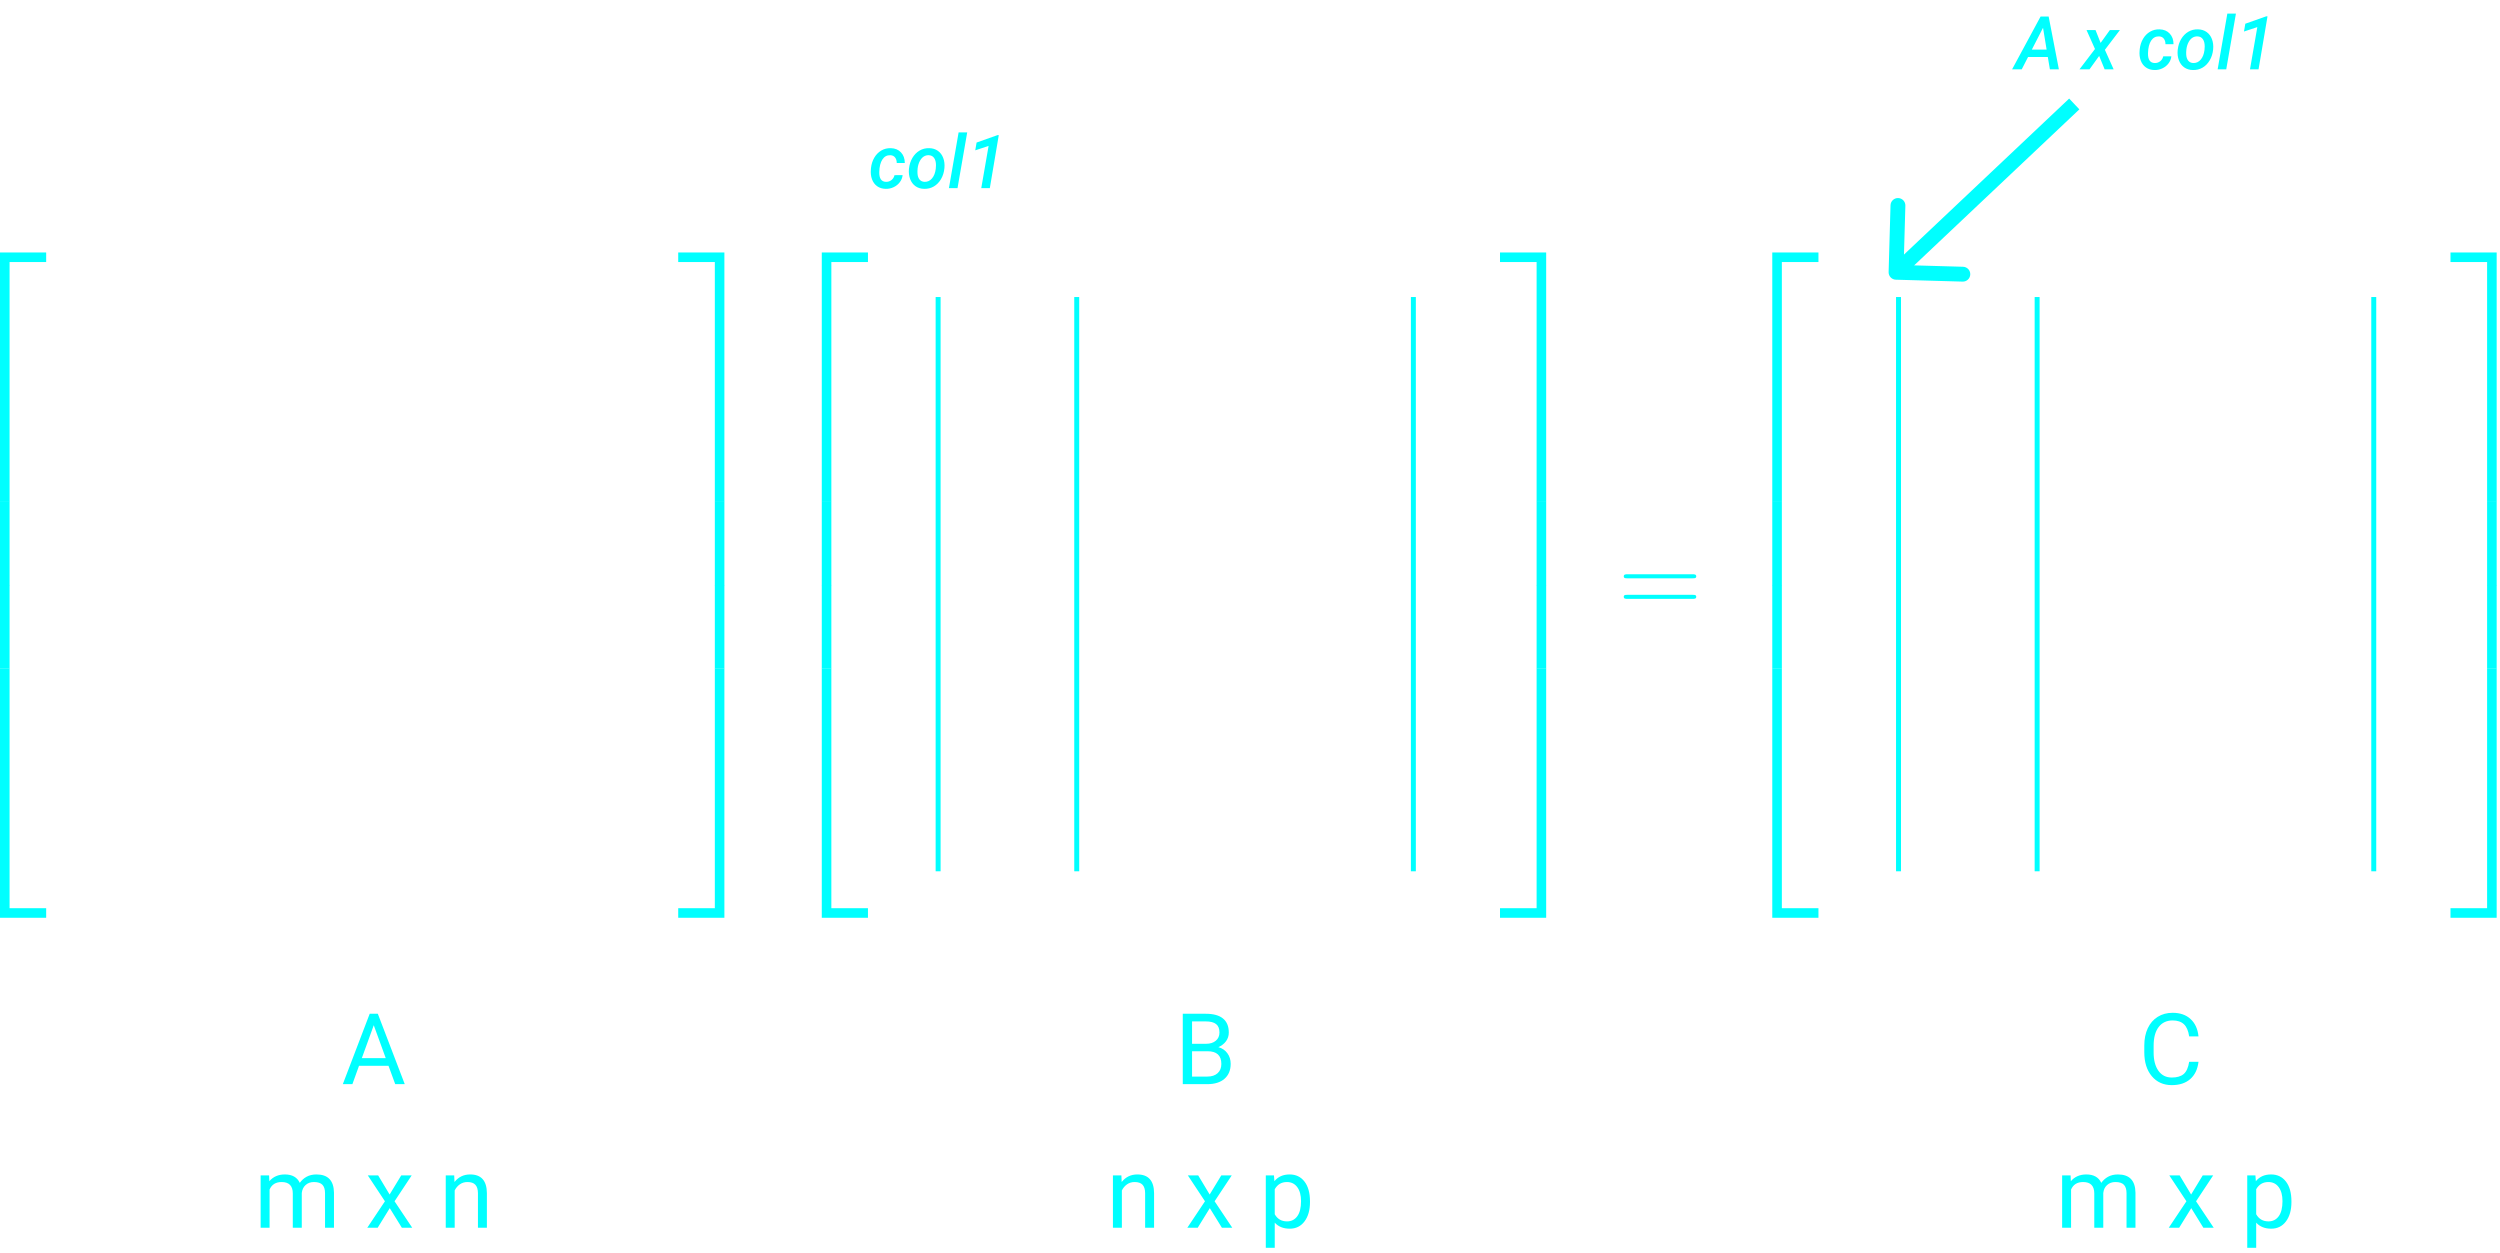
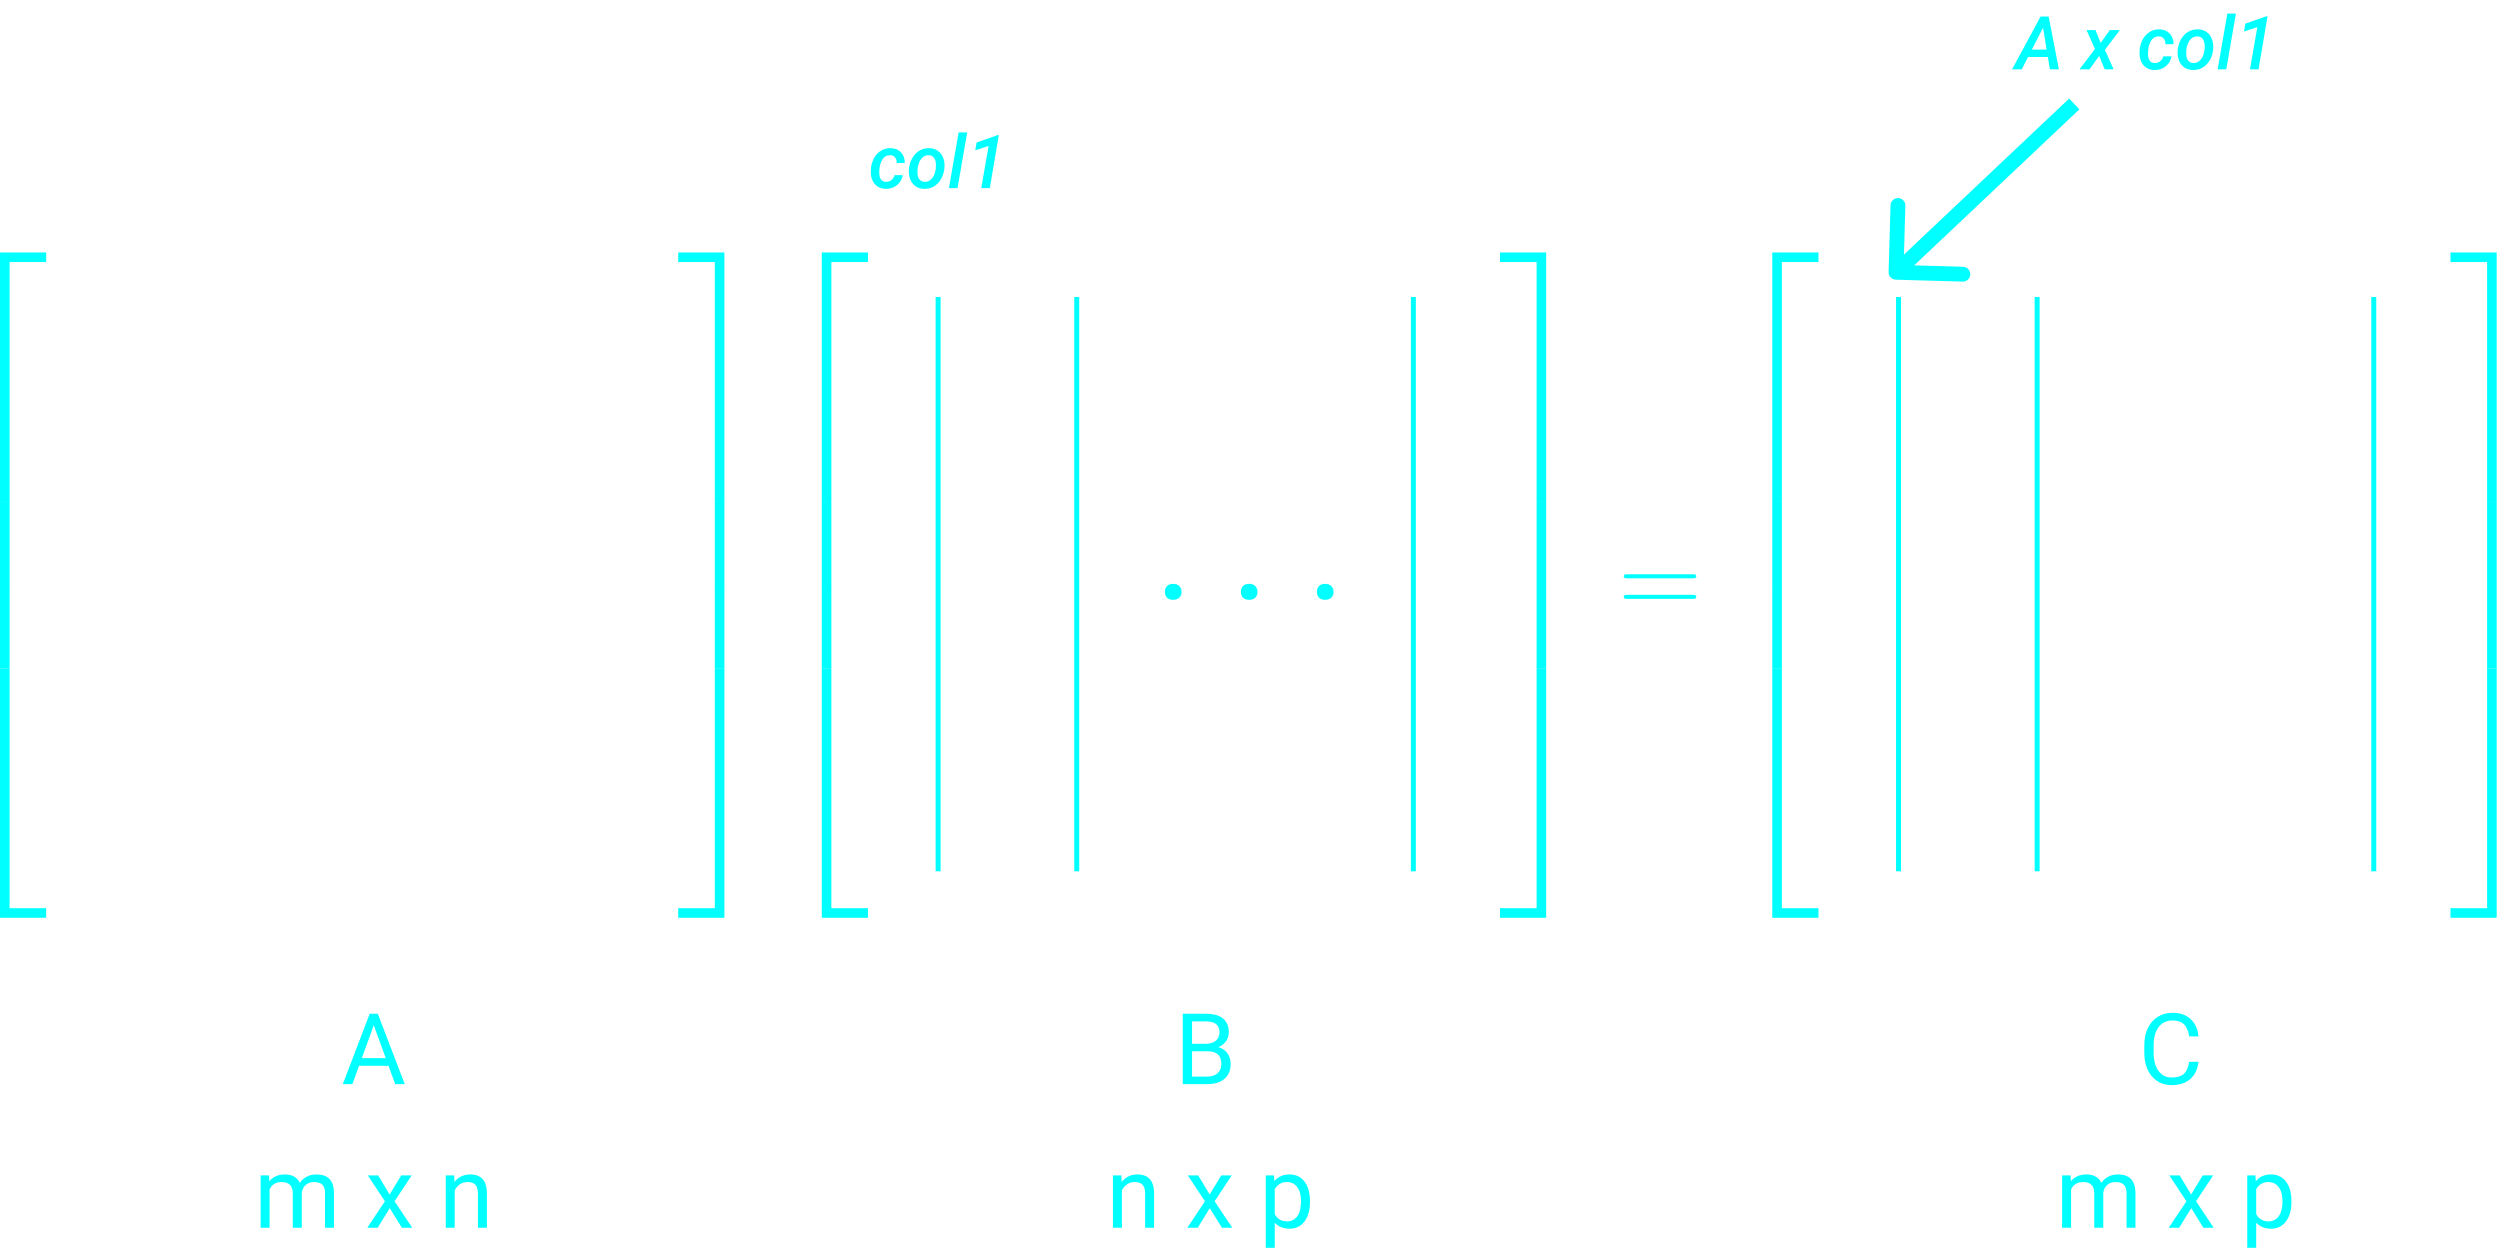
<svg xmlns="http://www.w3.org/2000/svg" width="505" height="253" viewBox="0 0 505 253" fill="none">
  <path d="M0 101.389H1.933V52.933H9.327V51H0V101.389Z" fill="#00FFFF" />
  <path d="M0 118.223H1.933V101.361H0V118.223Z" fill="#00FFFF" />
  <path d="M0 135.029H1.933V118.167H0V135.029Z" fill="#00FFFF" />
  <path d="M0 185.39H9.327V183.457H1.933V135.001H0V185.39Z" fill="#00FFFF" />
  <path d="M146.327 135.001L144.395 135.001L144.395 183.457L137 183.457L137 185.39L146.327 185.39L146.327 135.001Z" fill="#00FFFF" />
  <path d="M146.327 118.167L144.395 118.167L144.395 135.028L146.327 135.028L146.327 118.167Z" fill="#00FFFF" />
  <path d="M146.327 101.361L144.395 101.361L144.395 118.223L146.327 118.223L146.327 101.361Z" fill="#00FFFF" />
  <path d="M146.327 51L137 51L137 52.933L144.395 52.933L144.395 101.389L146.327 101.389L146.327 51Z" fill="#00FFFF" />
  <path d="M166 101.389H167.933V52.933H175.327V51H166V101.389Z" fill="#00FFFF" />
  <path d="M166 118.223H167.933V101.361H166V118.223Z" fill="#00FFFF" />
  <path d="M166 135.029H167.933V118.167H166V135.029Z" fill="#00FFFF" />
  <path d="M166 185.39H175.327V183.457H167.933V135.001H166V185.39Z" fill="#00FFFF" />
  <path d="M312.327 135.001L310.395 135.001L310.395 183.457L303 183.457L303 185.39L312.327 185.39L312.327 135.001Z" fill="#00FFFF" />
  <path d="M312.327 118.167L310.395 118.167L310.395 135.028L312.327 135.028L312.327 118.167Z" fill="#00FFFF" />
  <path d="M312.327 101.361L310.395 101.361L310.395 118.223L312.327 118.223L312.327 101.361Z" fill="#00FFFF" />
  <path d="M312.327 51L303 51L303 52.933L310.395 52.933L310.395 101.389L312.327 101.389L312.327 51Z" fill="#00FFFF" />
  <path d="M358 101.389H359.933V52.933H367.327V51H358V101.389Z" fill="#00FFFF" />
  <path d="M358 118.223H359.933V101.361H358V118.223Z" fill="#00FFFF" />
  <path d="M358 135.029H359.933V118.167H358V135.029Z" fill="#00FFFF" />
  <path d="M358 185.39H367.327V183.457H359.933V135.001H358V185.39Z" fill="#00FFFF" />
  <path d="M504.327 135.001L502.395 135.001L502.395 183.457L495 183.457L495 185.39L504.327 185.39L504.327 135.001Z" fill="#00FFFF" />
  <path d="M504.327 118.167L502.395 118.167L502.395 135.028L504.327 135.028L504.327 118.167Z" fill="#00FFFF" />
  <path d="M504.327 101.361L502.395 101.361L502.395 118.223L504.327 118.223L504.327 101.361Z" fill="#00FFFF" />
  <path d="M504.327 51L495 51L495 52.933L502.395 52.933L502.395 101.389L504.327 101.389L504.327 51Z" fill="#00FFFF" />
  <path d="M341.939 116.817C342.289 116.817 342.64 116.817 342.64 116.42C342.64 116 342.243 116 341.846 116H328.794C328.397 116 328 116 328 116.42C328 116.817 328.35 116.817 328.7 116.817H341.939ZM341.846 120.973C342.243 120.973 342.64 120.973 342.64 120.553C342.64 120.156 342.289 120.156 341.939 120.156H328.7C328.35 120.156 328 120.156 328 120.553C328 120.973 328.397 120.973 328.794 120.973H341.846Z" fill="#00FFFF" />
  <path d="M78.478 215.289H72.522L71.184 219H69.25L74.68 204.781H76.32L81.76 219H79.836L78.478 215.289ZM73.088 213.746H77.922L75.5 207.096L73.088 213.746Z" fill="#00FFFF" />
  <path d="M238.92 219V204.781H243.568C245.111 204.781 246.27 205.1 247.045 205.738C247.826 206.376 248.217 207.32 248.217 208.57C248.217 209.234 248.028 209.824 247.65 210.338C247.273 210.846 246.758 211.24 246.107 211.52C246.876 211.734 247.481 212.145 247.924 212.75C248.373 213.349 248.598 214.065 248.598 214.898C248.598 216.174 248.184 217.177 247.357 217.906C246.531 218.635 245.362 219 243.852 219H238.92ZM240.795 212.35V217.467H243.891C244.763 217.467 245.45 217.242 245.951 216.793C246.459 216.337 246.713 215.712 246.713 214.918C246.713 213.206 245.782 212.35 243.92 212.35H240.795ZM240.795 210.846H243.627C244.447 210.846 245.102 210.641 245.59 210.23C246.085 209.82 246.332 209.264 246.332 208.561C246.332 207.779 246.104 207.213 245.648 206.861C245.193 206.503 244.499 206.324 243.568 206.324H240.795V210.846Z" fill="#00FFFF" />
  <path d="M178.975 36.733C179.39 36.743 179.756 36.623 180.074 36.374C180.396 36.12 180.601 35.791 180.689 35.385L182.33 35.378C182.276 35.9 182.085 36.377 181.758 36.806C181.436 37.236 181.021 37.57 180.513 37.81C180.005 38.049 179.476 38.161 178.924 38.147C178.245 38.137 177.667 37.961 177.188 37.619C176.709 37.277 176.36 36.806 176.141 36.206C175.921 35.6 175.848 34.926 175.921 34.184L175.943 33.928C176.026 33.161 176.248 32.468 176.609 31.848C176.976 31.223 177.447 30.742 178.023 30.405C178.599 30.068 179.239 29.909 179.942 29.929C180.801 29.948 181.487 30.234 182 30.786C182.513 31.332 182.769 32.045 182.769 32.924H181.143C181.143 32.47 181.031 32.099 180.806 31.811C180.586 31.523 180.267 31.369 179.847 31.35C179.168 31.33 178.633 31.618 178.243 32.214C177.852 32.81 177.642 33.649 177.613 34.733C177.579 36.047 178.033 36.713 178.975 36.733ZM183.626 34.008C183.709 33.232 183.936 32.526 184.307 31.892C184.683 31.257 185.164 30.766 185.75 30.419C186.336 30.073 186.985 29.909 187.698 29.929C188.377 29.939 188.963 30.119 189.456 30.471C189.949 30.822 190.308 31.303 190.533 31.914C190.762 32.524 190.843 33.203 190.774 33.95C190.696 34.79 190.467 35.532 190.086 36.176C189.71 36.821 189.227 37.316 188.636 37.663C188.05 38.005 187.398 38.166 186.68 38.147C186.006 38.137 185.423 37.959 184.93 37.612C184.441 37.26 184.083 36.782 183.853 36.176C183.624 35.566 183.541 34.895 183.604 34.162L183.626 34.008ZM185.333 35.012C185.357 35.524 185.491 35.937 185.735 36.249C185.984 36.557 186.329 36.718 186.768 36.733C187.364 36.748 187.862 36.518 188.262 36.044C188.667 35.571 188.921 34.924 189.024 34.103L189.068 33.386C189.068 32.761 188.943 32.27 188.694 31.914C188.445 31.557 188.084 31.369 187.61 31.35C186.868 31.33 186.282 31.694 185.853 32.441C185.594 32.895 185.43 33.417 185.362 34.008C185.323 34.419 185.313 34.753 185.333 35.012ZM193.418 38H191.683L193.638 26.75H195.374L193.418 38ZM199.944 38H198.216L199.695 29.475L197 30.368L197.271 28.794L201.49 27.299H201.753L199.944 38Z" fill="#00FFFF" />
  <path d="M413.659 11.517H409.667L408.393 14H406.444L412.201 3.336H413.827L415.893 14H414.076L413.659 11.517ZM410.429 10.023H413.417L412.692 5.614L410.429 10.023ZM424.323 8.668L426.19 6.075H428.219L425.187 10.06L426.952 14H425.136L424.03 11.297L422.082 14H420.06L423.188 9.898L421.481 6.075H423.297L424.323 8.668ZM435.258 12.733C435.673 12.743 436.039 12.623 436.356 12.374C436.679 12.12 436.884 11.79 436.972 11.385L438.612 11.378C438.559 11.9 438.368 12.377 438.041 12.806C437.719 13.236 437.304 13.57 436.796 13.81C436.288 14.049 435.758 14.161 435.207 14.146C434.528 14.137 433.949 13.961 433.471 13.619C432.992 13.277 432.643 12.806 432.423 12.206C432.204 11.6 432.13 10.926 432.204 10.184L432.226 9.928C432.309 9.161 432.531 8.468 432.892 7.848C433.258 7.223 433.729 6.742 434.306 6.405C434.882 6.068 435.521 5.909 436.225 5.929C437.084 5.948 437.77 6.234 438.283 6.786C438.795 7.333 439.052 8.045 439.052 8.924H437.426C437.426 8.47 437.313 8.099 437.089 7.811C436.869 7.523 436.549 7.369 436.129 7.35C435.451 7.33 434.916 7.618 434.525 8.214C434.135 8.81 433.925 9.649 433.896 10.733C433.861 12.047 434.315 12.713 435.258 12.733ZM439.909 10.008C439.992 9.232 440.219 8.526 440.59 7.892C440.966 7.257 441.447 6.766 442.033 6.419C442.619 6.073 443.268 5.909 443.981 5.929C444.66 5.938 445.246 6.119 445.739 6.471C446.232 6.822 446.591 7.303 446.815 7.914C447.045 8.524 447.125 9.203 447.057 9.95C446.979 10.79 446.75 11.532 446.369 12.176C445.993 12.821 445.509 13.316 444.918 13.663C444.333 14.005 443.681 14.166 442.963 14.146C442.289 14.137 441.706 13.959 441.212 13.612C440.724 13.26 440.365 12.782 440.136 12.176C439.906 11.566 439.823 10.895 439.887 10.162L439.909 10.008ZM441.615 11.012C441.64 11.524 441.774 11.937 442.018 12.249C442.267 12.557 442.611 12.718 443.051 12.733C443.646 12.748 444.145 12.518 444.545 12.044C444.95 11.571 445.204 10.924 445.307 10.104L445.351 9.386C445.351 8.761 445.226 8.27 444.977 7.914C444.728 7.557 444.367 7.369 443.893 7.35C443.151 7.33 442.565 7.694 442.135 8.441C441.876 8.895 441.713 9.417 441.645 10.008C441.605 10.418 441.596 10.753 441.615 11.012ZM449.701 14H447.965L449.921 2.75H451.657L449.701 14ZM456.227 14H454.499L455.978 5.475L453.283 6.368L453.554 4.793L457.772 3.299H458.036L456.227 14Z" fill="#00FFFF" />
  <path d="M444.096 214.488C443.92 215.992 443.363 217.154 442.426 217.975C441.495 218.788 440.255 219.195 438.705 219.195C437.025 219.195 435.678 218.593 434.662 217.389C433.653 216.184 433.148 214.573 433.148 212.555V211.188C433.148 209.866 433.383 208.704 433.852 207.701C434.327 206.699 434.997 205.93 435.863 205.396C436.729 204.856 437.732 204.586 438.871 204.586C440.382 204.586 441.592 205.009 442.504 205.855C443.415 206.695 443.946 207.861 444.096 209.352H442.211C442.048 208.219 441.693 207.398 441.146 206.891C440.606 206.383 439.848 206.129 438.871 206.129C437.673 206.129 436.732 206.572 436.049 207.457C435.372 208.342 435.033 209.602 435.033 211.236V212.613C435.033 214.156 435.355 215.383 436 216.295C436.645 217.206 437.546 217.662 438.705 217.662C439.747 217.662 440.544 217.428 441.098 216.959C441.658 216.484 442.029 215.66 442.211 214.488H444.096Z" fill="#00FFFF" />
  <line x1="189.5" y1="60" x2="189.5" y2="176" stroke="#00FFFF" />
  <line x1="217.5" y1="60" x2="217.5" y2="176" stroke="#00FFFF" />
  <path d="M54.357 237.434L54.406 238.605C55.181 237.694 56.226 237.238 57.541 237.238C59.019 237.238 60.025 237.805 60.559 238.938C60.91 238.43 61.366 238.02 61.926 237.707C62.492 237.395 63.16 237.238 63.928 237.238C66.245 237.238 67.424 238.465 67.463 240.92V248H65.656V241.027C65.656 240.272 65.484 239.709 65.139 239.338C64.794 238.96 64.214 238.771 63.4 238.771C62.73 238.771 62.173 238.973 61.73 239.377C61.288 239.774 61.031 240.311 60.959 240.988V248H59.143V241.076C59.143 239.54 58.391 238.771 56.887 238.771C55.702 238.771 54.891 239.276 54.455 240.285V248H52.648V237.434H54.357ZM78.703 241.291L81.047 237.434H83.156L79.699 242.658L83.264 248H81.174L78.732 244.045L76.291 248H74.191L77.756 242.658L74.299 237.434H76.389L78.703 241.291ZM91.75 237.434L91.809 238.762C92.616 237.746 93.671 237.238 94.973 237.238C97.206 237.238 98.332 238.498 98.352 241.018V248H96.545V241.008C96.538 240.246 96.363 239.683 96.018 239.318C95.679 238.954 95.148 238.771 94.426 238.771C93.84 238.771 93.326 238.928 92.883 239.24C92.44 239.553 92.095 239.963 91.848 240.471V248H90.041V237.434H91.75Z" fill="#00FFFF" />
  <path d="M226.521 237.434L226.58 238.762C227.387 237.746 228.442 237.238 229.744 237.238C231.977 237.238 233.104 238.498 233.123 241.018V248H231.316V241.008C231.31 240.246 231.134 239.683 230.789 239.318C230.451 238.954 229.92 238.771 229.197 238.771C228.611 238.771 228.097 238.928 227.654 239.24C227.212 239.553 226.867 239.963 226.619 240.471V248H224.812V237.434H226.521ZM244.354 241.291L246.697 237.434H248.807L245.35 242.658L248.914 248H246.824L244.383 244.045L241.941 248H239.842L243.406 242.658L239.949 237.434H242.039L244.354 241.291ZM264.617 242.834C264.617 244.442 264.249 245.738 263.514 246.721C262.778 247.704 261.782 248.195 260.525 248.195C259.243 248.195 258.234 247.788 257.498 246.975V252.062H255.691V237.434H257.342L257.43 238.605C258.165 237.694 259.188 237.238 260.496 237.238C261.766 237.238 262.768 237.717 263.504 238.674C264.246 239.631 264.617 240.962 264.617 242.668V242.834ZM262.811 242.629C262.811 241.438 262.557 240.497 262.049 239.807C261.541 239.117 260.844 238.771 259.959 238.771C258.865 238.771 258.045 239.257 257.498 240.227V245.275C258.038 246.239 258.865 246.721 259.979 246.721C260.844 246.721 261.531 246.379 262.039 245.695C262.553 245.005 262.811 243.983 262.811 242.629Z" fill="#00FFFF" />
  <path d="M418.26 237.434L418.309 238.605C419.083 237.694 420.128 237.238 421.443 237.238C422.921 237.238 423.927 237.805 424.461 238.938C424.812 238.43 425.268 238.02 425.828 237.707C426.395 237.395 427.062 237.238 427.83 237.238C430.148 237.238 431.326 238.465 431.365 240.92V248H429.559V241.027C429.559 240.272 429.386 239.709 429.041 239.338C428.696 238.96 428.117 238.771 427.303 238.771C426.632 238.771 426.076 238.973 425.633 239.377C425.19 239.774 424.933 240.311 424.861 240.988V248H423.045V241.076C423.045 239.54 422.293 238.771 420.789 238.771C419.604 238.771 418.794 239.276 418.357 240.285V248H416.551V237.434H418.26ZM442.605 241.291L444.949 237.434H447.059L443.602 242.658L447.166 248H445.076L442.635 244.045L440.193 248H438.094L441.658 242.658L438.201 237.434H440.291L442.605 241.291ZM462.869 242.834C462.869 244.442 462.501 245.738 461.766 246.721C461.03 247.704 460.034 248.195 458.777 248.195C457.495 248.195 456.486 247.788 455.75 246.975V252.062H453.943V237.434H455.594L455.682 238.605C456.417 237.694 457.439 237.238 458.748 237.238C460.018 237.238 461.02 237.717 461.756 238.674C462.498 239.631 462.869 240.962 462.869 242.668V242.834ZM461.062 242.629C461.062 241.438 460.809 240.497 460.301 239.807C459.793 239.117 459.096 238.771 458.211 238.771C457.117 238.771 456.297 239.257 455.75 240.227V245.275C456.29 246.239 457.117 246.721 458.23 246.721C459.096 246.721 459.783 246.379 460.291 245.695C460.805 245.005 461.062 243.983 461.062 242.629Z" fill="#00FFFF" />
  <line x1="285.5" y1="60" x2="285.5" y2="176" stroke="#00FFFF" />
  <line x1="383.5" y1="60" x2="383.5" y2="176" stroke="#00FFFF" />
  <line x1="411.5" y1="60" x2="411.5" y2="176" stroke="#00FFFF" />
  <line x1="479.5" y1="60" x2="479.5" y2="176" stroke="#00FFFF" />
  <path d="M381.501 54.957C381.477 55.785 382.129 56.476 382.957 56.499L396.452 56.885C397.28 56.909 397.97 56.257 397.994 55.428C398.018 54.6 397.365 53.91 396.537 53.886L384.542 53.544L384.885 41.548C384.909 40.72 384.256 40.03 383.428 40.006C382.6 39.983 381.91 40.635 381.886 41.463L381.501 54.957ZM417.97 19.91L381.97 53.91L384.03 56.09L420.03 22.09L417.97 19.91Z" fill="#00FFFF" />
+   <path d="M235.303 119.579C235.303 119.11 235.439 118.72 235.713 118.407C235.996 118.095 236.416 117.938 236.973 117.938C237.529 117.938 237.949 118.095 238.232 118.407C238.525 118.72 238.672 119.11 238.672 119.579C238.672 120.028 238.525 120.404 238.232 120.707C237.949 121.01 237.529 121.161 236.973 121.161C236.416 121.161 235.996 121.01 235.713 120.707C235.439 120.404 235.303 120.028 235.303 119.579ZM250.654 119.579C250.654 119.11 250.791 118.72 251.064 118.407C251.348 118.095 251.768 117.938 252.324 117.938C252.881 117.938 253.301 118.095 253.584 118.407C253.877 118.72 254.023 119.11 254.023 119.579C254.023 120.028 253.877 120.404 253.584 120.707C253.301 121.01 252.881 121.161 252.324 121.161C251.768 121.161 251.348 121.01 251.064 120.707C250.791 120.404 250.654 120.028 250.654 119.579ZM266.006 119.579C266.006 119.11 266.143 118.72 266.416 118.407C266.699 118.095 267.119 117.938 267.676 117.938C268.232 117.938 268.652 118.095 268.936 118.407C269.229 118.72 269.375 119.11 269.375 119.579C269.375 120.028 269.229 120.404 268.936 120.707C268.652 121.01 268.232 121.161 267.676 121.161C267.119 121.161 266.699 121.01 266.416 120.707C266.143 120.404 266.006 120.028 266.006 119.579Z" fill="#00FFFF" />
</svg>
